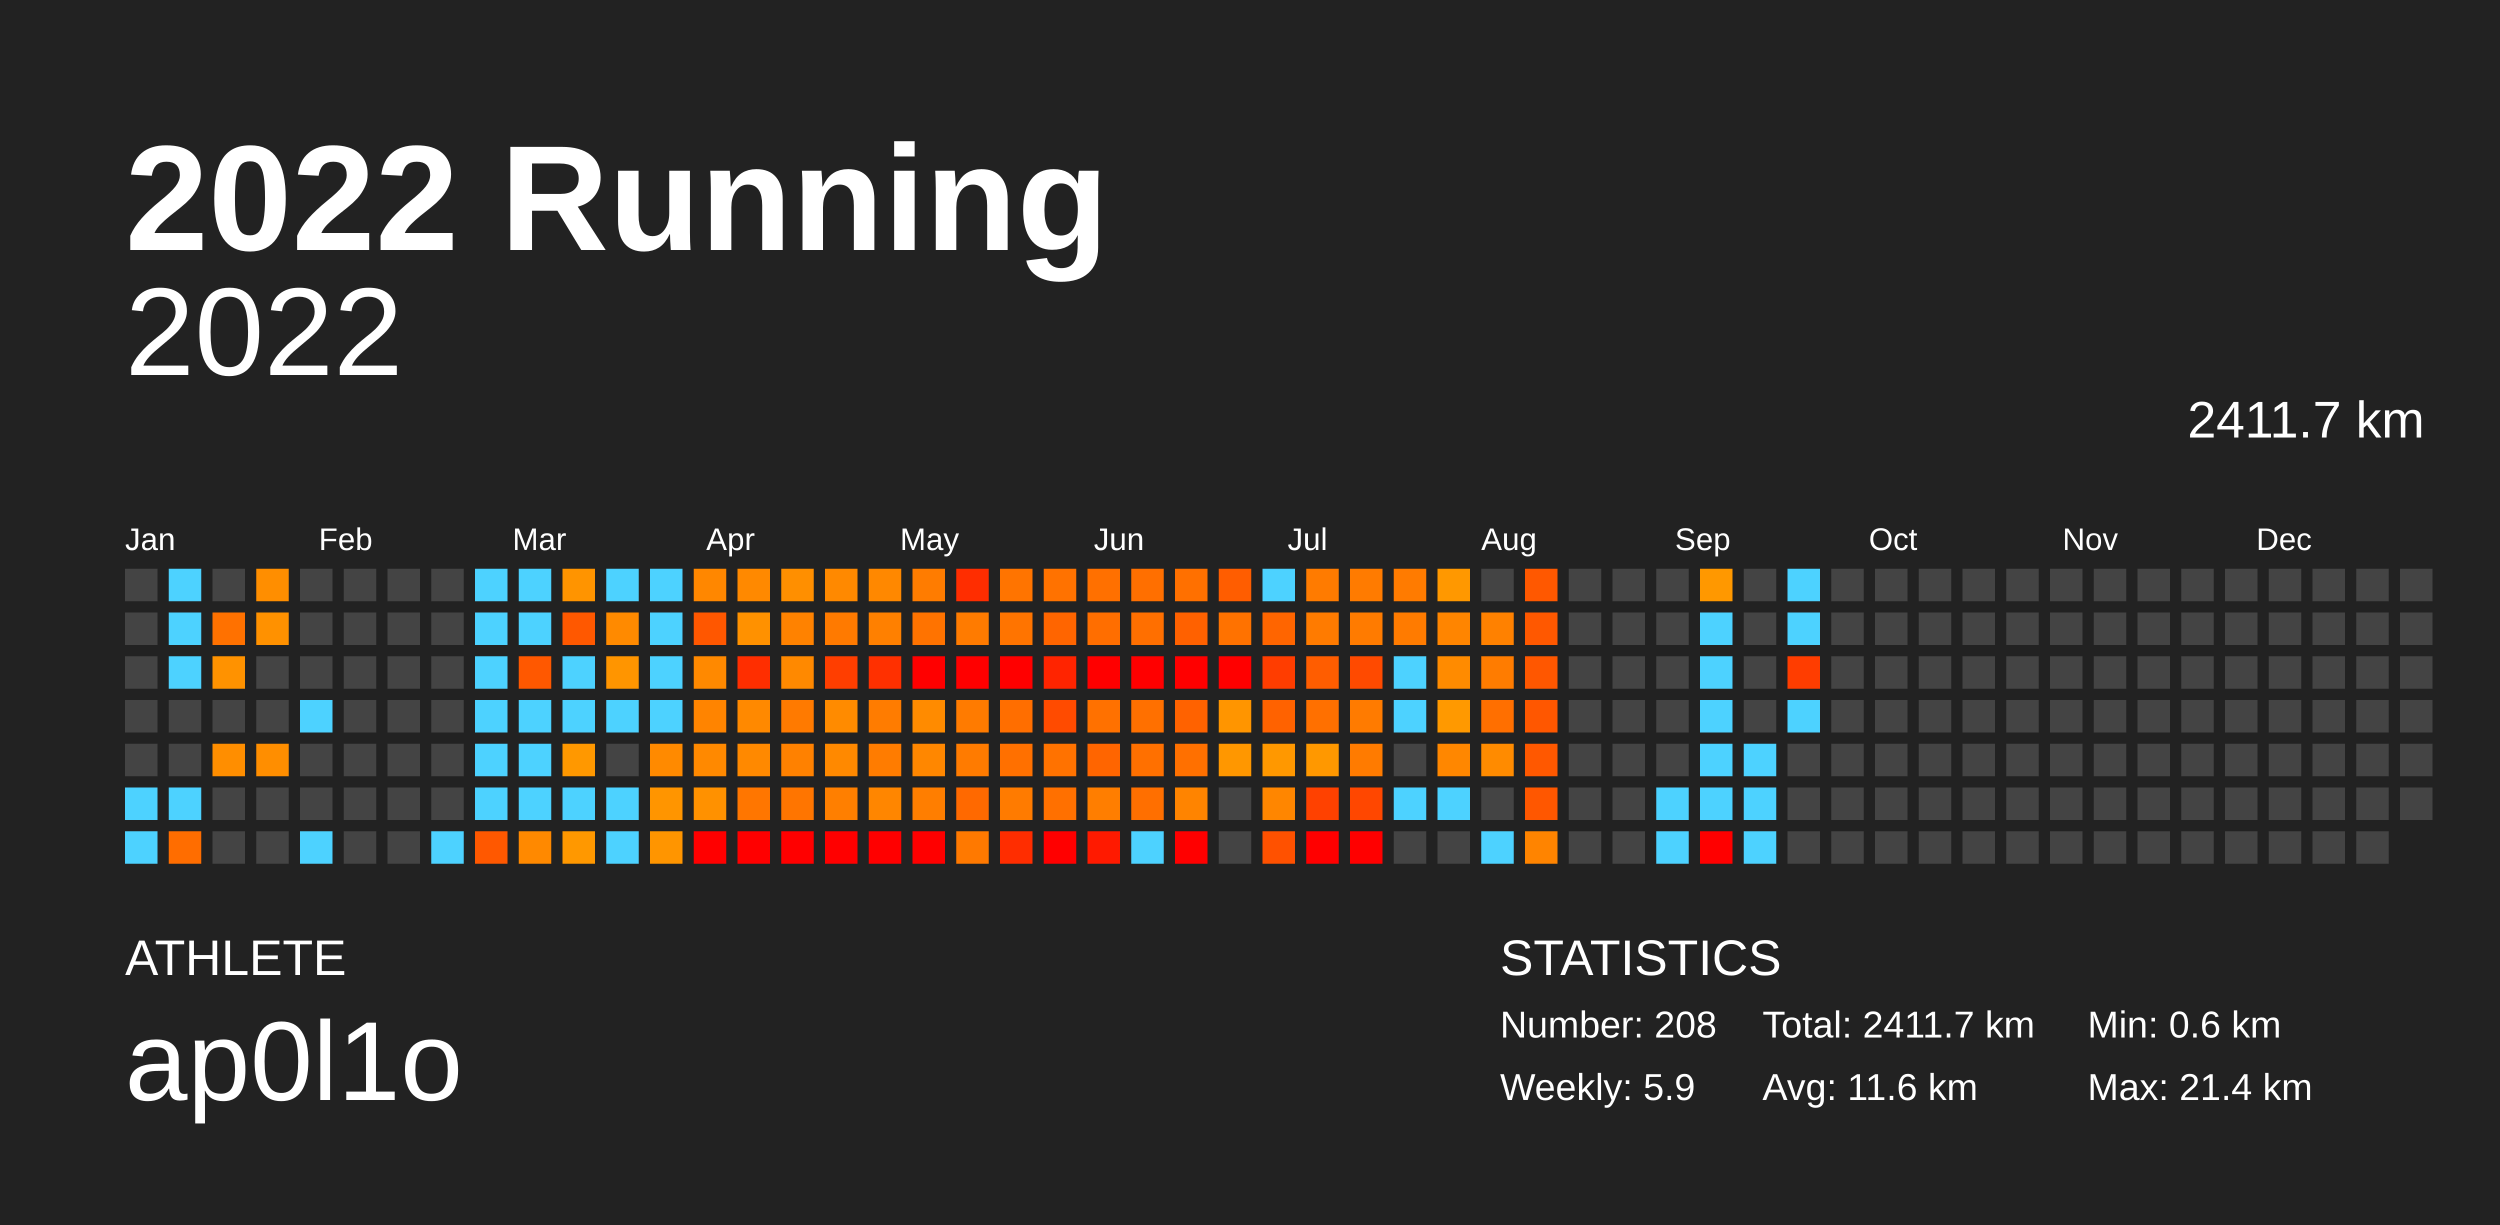
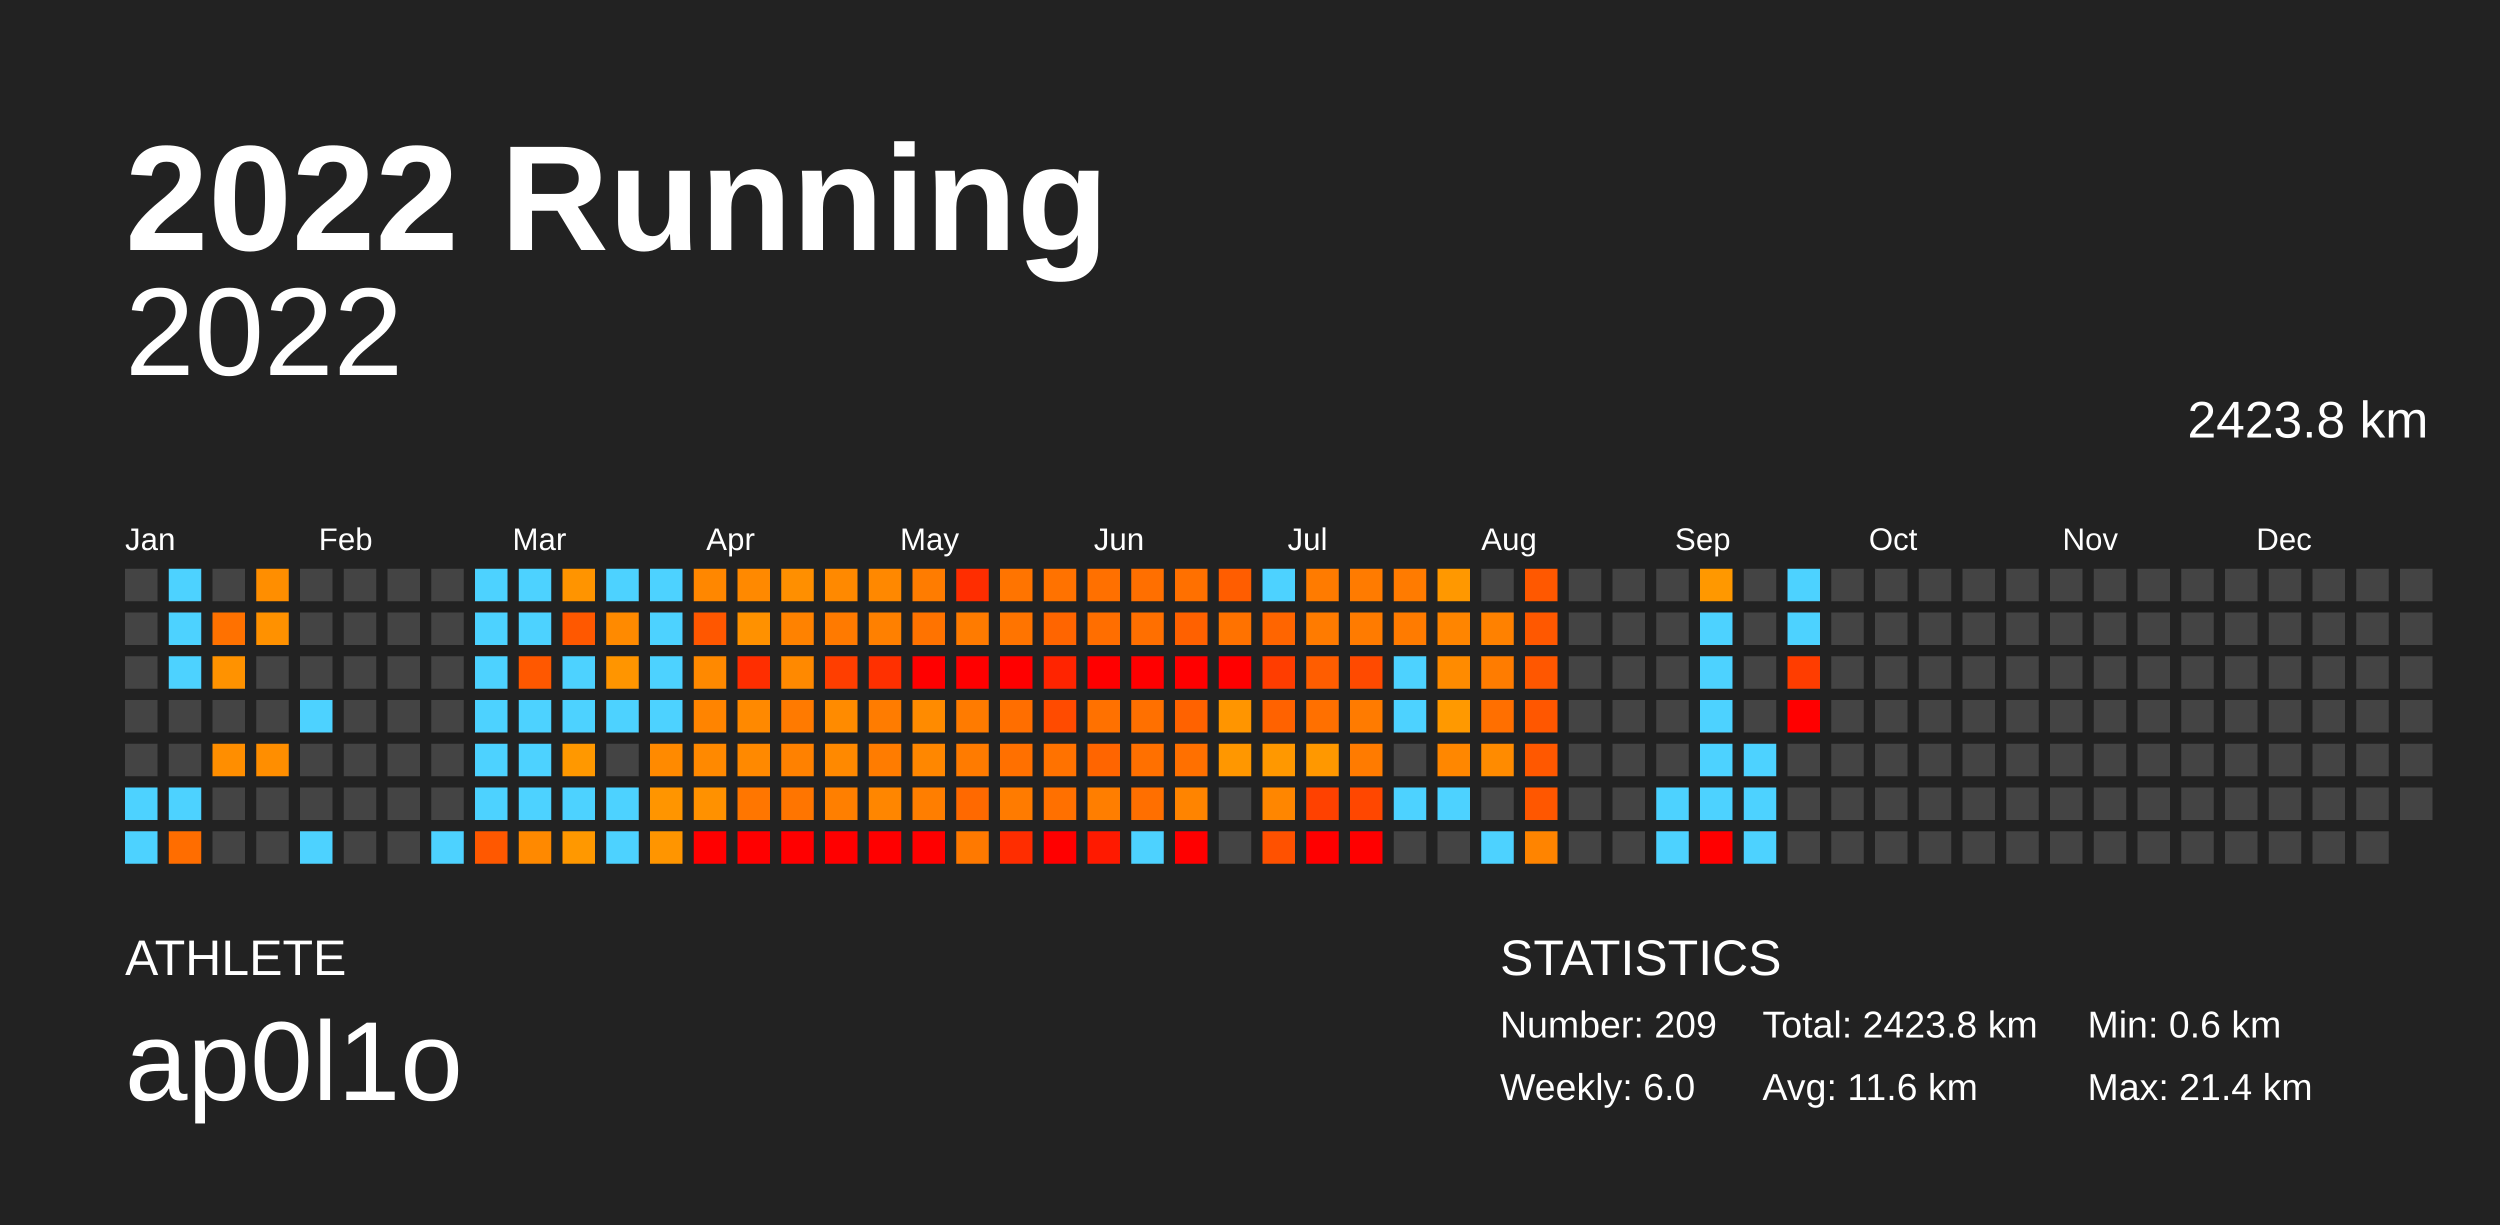
<svg xmlns="http://www.w3.org/2000/svg" baseProfile="full" height="98mm" version="1.1" viewBox="0,0,200,98" width="200mm">
  <defs />
  <rect fill="#222222" height="98" width="200" x="0" y="0" />
  <text fill="#FFFFFF" style="font-size:12px; font-family:Arial; font-weight:bold;" x="10" y="20">2022 Running</text>
  <text fill="#FFFFFF" style="font-size:4px; font-family:Arial" x="10" y="78">ATHLETE</text>
  <text fill="#FFFFFF" style="font-size:9px; font-family:Arial" x="10" y="88">ap0l1o</text>
  <text fill="#FFFFFF" style="font-size:4px; font-family:Arial" x="120" y="78">STATISTICS</text>
-   <text fill="#FFFFFF" style="font-size:3px; font-family:Arial" x="120" y="83">Number: 208</text>
-   <text fill="#FFFFFF" style="font-size:3px; font-family:Arial" x="120" y="88">Weekly: 5.9</text>
-   <text fill="#FFFFFF" style="font-size:3px; font-family:Arial" x="141" y="83">Total: 2411.7 km</text>
+   <text fill="#FFFFFF" style="font-size:3px; font-family:Arial" x="120" y="83">Number: 209</text>
+   <text fill="#FFFFFF" style="font-size:3px; font-family:Arial" x="120" y="88">Weekly: 6.0</text>
+   <text fill="#FFFFFF" style="font-size:3px; font-family:Arial" x="141" y="83">Total: 2423.8 km</text>
  <text fill="#FFFFFF" style="font-size:3px; font-family:Arial" x="141" y="88">Avg: 11.6 km</text>
  <text fill="#FFFFFF" style="font-size:3px; font-family:Arial" x="167" y="83">Min: 0.6 km</text>
  <text fill="#FFFFFF" style="font-size:3px; font-family:Arial" x="167" y="88">Max: 21.4 km</text>
  <text alignment-baseline="hanging" fill="#FFFFFF" style="font-size:10.0px; font-family:Arial;" x="10" y="30">2022</text>
-   <text alignment-baseline="hanging" fill="#FFFFFF" style="font-size:4.125px; font-family:Arial;" x="175" y="35">2411.7 km</text>
+   <text alignment-baseline="hanging" fill="#FFFFFF" style="font-size:4.125px; font-family:Arial;" x="175" y="35">2423.8 km</text>
  <text fill="#FFFFFF" style="font-size:2.5px; font-family:Arial" x="10.0" y="44">Jan</text>
  <text fill="#FFFFFF" style="font-size:2.5px; font-family:Arial" x="25.5" y="44">Feb</text>
  <text fill="#FFFFFF" style="font-size:2.5px; font-family:Arial" x="41.0" y="44">Mar</text>
  <text fill="#FFFFFF" style="font-size:2.5px; font-family:Arial" x="56.5" y="44">Apr</text>
  <text fill="#FFFFFF" style="font-size:2.5px; font-family:Arial" x="72.0" y="44">May</text>
  <text fill="#FFFFFF" style="font-size:2.5px; font-family:Arial" x="87.5" y="44">Jun</text>
  <text fill="#FFFFFF" style="font-size:2.5px; font-family:Arial" x="103.0" y="44">Jul</text>
  <text fill="#FFFFFF" style="font-size:2.5px; font-family:Arial" x="118.5" y="44">Aug</text>
  <text fill="#FFFFFF" style="font-size:2.5px; font-family:Arial" x="134.0" y="44">Sep</text>
  <text fill="#FFFFFF" style="font-size:2.5px; font-family:Arial" x="149.5" y="44">Oct</text>
  <text fill="#FFFFFF" style="font-size:2.5px; font-family:Arial" x="165.0" y="44">Nov</text>
  <text fill="#FFFFFF" style="font-size:2.5px; font-family:Arial" x="180.5" y="44">Dec</text>
  <rect fill="#444444" height="2.6" width="2.6" x="10.0" y="45.5" />
  <rect fill="#444444" height="2.6" width="2.6" x="10.0" y="49.0" />
  <rect fill="#444444" height="2.6" width="2.6" x="10.0" y="52.5" />
  <rect fill="#444444" height="2.6" width="2.6" x="10.0" y="56.0" />
  <rect fill="#444444" height="2.6" width="2.6" x="10.0" y="59.5" />
  <rect fill="#4dd2ff" height="2.6" width="2.6" x="10.0" y="63.0" />
  <rect fill="#4dd2ff" height="2.6" width="2.6" x="10.0" y="66.5" />
  <rect fill="#4dd2ff" height="2.6" width="2.6" x="13.5" y="45.5" />
  <rect fill="#4dd2ff" height="2.6" width="2.6" x="13.5" y="49.0" />
  <rect fill="#4dd2ff" height="2.6" width="2.6" x="13.5" y="52.5" />
  <rect fill="#444444" height="2.6" width="2.6" x="13.5" y="56.0" />
  <rect fill="#444444" height="2.6" width="2.6" x="13.5" y="59.5" />
  <rect fill="#4dd2ff" height="2.6" width="2.6" x="13.5" y="63.0" />
  <rect fill="#ff6d00" height="2.6" width="2.6" x="13.5" y="66.5" />
  <rect fill="#444444" height="2.6" width="2.6" x="17.0" y="45.5" />
  <rect fill="#ff7100" height="2.6" width="2.6" x="17.0" y="49.0" />
  <rect fill="#ff9200" height="2.6" width="2.6" x="17.0" y="52.5" />
  <rect fill="#444444" height="2.6" width="2.6" x="17.0" y="56.0" />
  <rect fill="#ff8e00" height="2.6" width="2.6" x="17.0" y="59.5" />
  <rect fill="#444444" height="2.6" width="2.6" x="17.0" y="63.0" />
  <rect fill="#444444" height="2.6" width="2.6" x="17.0" y="66.5" />
  <rect fill="#ff8e00" height="2.6" width="2.6" x="20.5" y="45.5" />
  <rect fill="#ff9100" height="2.6" width="2.6" x="20.5" y="49.0" />
  <rect fill="#444444" height="2.6" width="2.6" x="20.5" y="52.5" />
  <rect fill="#444444" height="2.6" width="2.6" x="20.5" y="56.0" />
  <rect fill="#ff8e00" height="2.6" width="2.6" x="20.5" y="59.5" />
  <rect fill="#444444" height="2.6" width="2.6" x="20.5" y="63.0" />
  <rect fill="#444444" height="2.6" width="2.6" x="20.5" y="66.5" />
  <rect fill="#444444" height="2.6" width="2.6" x="24.0" y="45.5" />
  <rect fill="#444444" height="2.6" width="2.6" x="24.0" y="49.0" />
  <rect fill="#444444" height="2.6" width="2.6" x="24.0" y="52.5" />
  <rect fill="#4dd2ff" height="2.6" width="2.6" x="24.0" y="56.0" />
  <rect fill="#444444" height="2.6" width="2.6" x="24.0" y="59.5" />
  <rect fill="#444444" height="2.6" width="2.6" x="24.0" y="63.0" />
  <rect fill="#4dd2ff" height="2.6" width="2.6" x="24.0" y="66.5" />
  <rect fill="#444444" height="2.6" width="2.6" x="27.5" y="45.5" />
  <rect fill="#444444" height="2.6" width="2.6" x="27.5" y="49.0" />
  <rect fill="#444444" height="2.6" width="2.6" x="27.5" y="52.5" />
  <rect fill="#444444" height="2.6" width="2.6" x="27.5" y="56.0" />
  <rect fill="#444444" height="2.6" width="2.6" x="27.5" y="59.5" />
  <rect fill="#444444" height="2.6" width="2.6" x="27.5" y="63.0" />
  <rect fill="#444444" height="2.6" width="2.6" x="27.5" y="66.5" />
  <rect fill="#444444" height="2.6" width="2.6" x="31.0" y="45.5" />
  <rect fill="#444444" height="2.6" width="2.6" x="31.0" y="49.0" />
  <rect fill="#444444" height="2.6" width="2.6" x="31.0" y="52.5" />
  <rect fill="#444444" height="2.6" width="2.6" x="31.0" y="56.0" />
  <rect fill="#444444" height="2.6" width="2.6" x="31.0" y="59.5" />
  <rect fill="#444444" height="2.6" width="2.6" x="31.0" y="63.0" />
  <rect fill="#444444" height="2.6" width="2.6" x="31.0" y="66.5" />
  <rect fill="#444444" height="2.6" width="2.6" x="34.5" y="45.5" />
  <rect fill="#444444" height="2.6" width="2.6" x="34.5" y="49.0" />
  <rect fill="#444444" height="2.6" width="2.6" x="34.5" y="52.5" />
  <rect fill="#444444" height="2.6" width="2.6" x="34.5" y="56.0" />
  <rect fill="#444444" height="2.6" width="2.6" x="34.5" y="59.5" />
  <rect fill="#444444" height="2.6" width="2.6" x="34.5" y="63.0" />
  <rect fill="#4dd2ff" height="2.6" width="2.6" x="34.5" y="66.5" />
  <rect fill="#4dd2ff" height="2.6" width="2.6" x="38.0" y="45.5" />
  <rect fill="#4dd2ff" height="2.6" width="2.6" x="38.0" y="49.0" />
  <rect fill="#4dd2ff" height="2.6" width="2.6" x="38.0" y="52.5" />
  <rect fill="#4dd2ff" height="2.6" width="2.6" x="38.0" y="56.0" />
  <rect fill="#4dd2ff" height="2.6" width="2.6" x="38.0" y="59.5" />
  <rect fill="#4dd2ff" height="2.6" width="2.6" x="38.0" y="63.0" />
  <rect fill="#ff5800" height="2.6" width="2.6" x="38.0" y="66.5" />
  <rect fill="#4dd2ff" height="2.6" width="2.6" x="41.5" y="45.5" />
  <rect fill="#4dd2ff" height="2.6" width="2.6" x="41.5" y="49.0" />
  <rect fill="#ff5800" height="2.6" width="2.6" x="41.5" y="52.5" />
  <rect fill="#4dd2ff" height="2.6" width="2.6" x="41.5" y="56.0" />
  <rect fill="#4dd2ff" height="2.6" width="2.6" x="41.5" y="59.5" />
  <rect fill="#4dd2ff" height="2.6" width="2.6" x="41.5" y="63.0" />
  <rect fill="#ff8900" height="2.6" width="2.6" x="41.5" y="66.5" />
  <rect fill="#ff9400" height="2.6" width="2.6" x="45.0" y="45.5" />
  <rect fill="#ff5800" height="2.6" width="2.6" x="45.0" y="49.0" />
  <rect fill="#4dd2ff" height="2.6" width="2.6" x="45.0" y="52.5" />
  <rect fill="#4dd2ff" height="2.6" width="2.6" x="45.0" y="56.0" />
  <rect fill="#ff9800" height="2.6" width="2.6" x="45.0" y="59.5" />
  <rect fill="#4dd2ff" height="2.6" width="2.6" x="45.0" y="63.0" />
  <rect fill="#ff9800" height="2.6" width="2.6" x="45.0" y="66.5" />
  <rect fill="#4dd2ff" height="2.6" width="2.6" x="48.5" y="45.5" />
  <rect fill="#ff8a00" height="2.6" width="2.6" x="48.5" y="49.0" />
  <rect fill="#ff9500" height="2.6" width="2.6" x="48.5" y="52.5" />
  <rect fill="#4dd2ff" height="2.6" width="2.6" x="48.5" y="56.0" />
  <rect fill="#444444" height="2.6" width="2.6" x="48.5" y="59.5" />
  <rect fill="#4dd2ff" height="2.6" width="2.6" x="48.5" y="63.0" />
  <rect fill="#4dd2ff" height="2.6" width="2.6" x="48.5" y="66.5" />
  <rect fill="#4dd2ff" height="2.6" width="2.6" x="52.0" y="45.5" />
  <rect fill="#4dd2ff" height="2.6" width="2.6" x="52.0" y="49.0" />
  <rect fill="#4dd2ff" height="2.6" width="2.6" x="52.0" y="52.5" />
  <rect fill="#4dd2ff" height="2.6" width="2.6" x="52.0" y="56.0" />
  <rect fill="#ff8a00" height="2.6" width="2.6" x="52.0" y="59.5" />
  <rect fill="#ff9500" height="2.6" width="2.6" x="52.0" y="63.0" />
  <rect fill="#ff9500" height="2.6" width="2.6" x="52.0" y="66.5" />
  <rect fill="#ff8700" height="2.6" width="2.6" x="55.5" y="45.5" />
  <rect fill="#ff5700" height="2.6" width="2.6" x="55.5" y="49.0" />
  <rect fill="#ff8900" height="2.6" width="2.6" x="55.5" y="52.5" />
  <rect fill="#ff8400" height="2.6" width="2.6" x="55.5" y="56.0" />
  <rect fill="#ff8900" height="2.6" width="2.6" x="55.5" y="59.5" />
  <rect fill="#ff9100" height="2.6" width="2.6" x="55.5" y="63.0" />
  <rect fill="red" height="2.6" width="2.6" x="55.5" y="66.5" />
  <rect fill="#ff8900" height="2.6" width="2.6" x="59.0" y="45.5" />
  <rect fill="#ff9100" height="2.6" width="2.6" x="59.0" y="49.0" />
  <rect fill="#ff2e00" height="2.6" width="2.6" x="59.0" y="52.5" />
  <rect fill="#ff8900" height="2.6" width="2.6" x="59.0" y="56.0" />
  <rect fill="#ff8900" height="2.6" width="2.6" x="59.0" y="59.5" />
  <rect fill="#ff7600" height="2.6" width="2.6" x="59.0" y="63.0" />
  <rect fill="red" height="2.6" width="2.6" x="59.0" y="66.5" />
  <rect fill="#ff8f00" height="2.6" width="2.6" x="62.5" y="45.5" />
  <rect fill="#ff8200" height="2.6" width="2.6" x="62.5" y="49.0" />
  <rect fill="#ff8900" height="2.6" width="2.6" x="62.5" y="52.5" />
  <rect fill="#ff7a00" height="2.6" width="2.6" x="62.5" y="56.0" />
  <rect fill="#ff8100" height="2.6" width="2.6" x="62.5" y="59.5" />
  <rect fill="#ff7500" height="2.6" width="2.6" x="62.5" y="63.0" />
  <rect fill="red" height="2.6" width="2.6" x="62.5" y="66.5" />
  <rect fill="#ff8900" height="2.6" width="2.6" x="66.0" y="45.5" />
  <rect fill="#ff7a00" height="2.6" width="2.6" x="66.0" y="49.0" />
  <rect fill="#ff3e00" height="2.6" width="2.6" x="66.0" y="52.5" />
  <rect fill="#ff8b00" height="2.6" width="2.6" x="66.0" y="56.0" />
  <rect fill="#ff8900" height="2.6" width="2.6" x="66.0" y="59.5" />
  <rect fill="#ff7f00" height="2.6" width="2.6" x="66.0" y="63.0" />
  <rect fill="red" height="2.6" width="2.6" x="66.0" y="66.5" />
  <rect fill="#ff8800" height="2.6" width="2.6" x="69.5" y="45.5" />
  <rect fill="#ff8000" height="2.6" width="2.6" x="69.5" y="49.0" />
  <rect fill="#ff3000" height="2.6" width="2.6" x="69.5" y="52.5" />
  <rect fill="#ff7c00" height="2.6" width="2.6" x="69.5" y="56.0" />
  <rect fill="#ff7c00" height="2.6" width="2.6" x="69.5" y="59.5" />
  <rect fill="#ff8600" height="2.6" width="2.6" x="69.5" y="63.0" />
  <rect fill="red" height="2.6" width="2.6" x="69.5" y="66.5" />
  <rect fill="#ff7c00" height="2.6" width="2.6" x="73.0" y="45.5" />
  <rect fill="#ff7300" height="2.6" width="2.6" x="73.0" y="49.0" />
  <rect fill="red" height="2.6" width="2.6" x="73.0" y="52.5" />
  <rect fill="#ff8b00" height="2.6" width="2.6" x="73.0" y="56.0" />
  <rect fill="#ff8700" height="2.6" width="2.6" x="73.0" y="59.5" />
  <rect fill="#ff7e00" height="2.6" width="2.6" x="73.0" y="63.0" />
  <rect fill="red" height="2.6" width="2.6" x="73.0" y="66.5" />
  <rect fill="#ff2d00" height="2.6" width="2.6" x="76.5" y="45.5" />
  <rect fill="#ff7b00" height="2.6" width="2.6" x="76.5" y="49.0" />
  <rect fill="red" height="2.6" width="2.6" x="76.5" y="52.5" />
  <rect fill="#ff7b00" height="2.6" width="2.6" x="76.5" y="56.0" />
  <rect fill="#ff7b00" height="2.6" width="2.6" x="76.5" y="59.5" />
  <rect fill="#ff6900" height="2.6" width="2.6" x="76.5" y="63.0" />
  <rect fill="#ff7900" height="2.6" width="2.6" x="76.5" y="66.5" />
  <rect fill="#ff7400" height="2.6" width="2.6" x="80.0" y="45.5" />
  <rect fill="#ff7400" height="2.6" width="2.6" x="80.0" y="49.0" />
  <rect fill="red" height="2.6" width="2.6" x="80.0" y="52.5" />
  <rect fill="#ff6e00" height="2.6" width="2.6" x="80.0" y="56.0" />
  <rect fill="#ff7000" height="2.6" width="2.6" x="80.0" y="59.5" />
  <rect fill="#ff7b00" height="2.6" width="2.6" x="80.0" y="63.0" />
  <rect fill="#ff2d00" height="2.6" width="2.6" x="80.0" y="66.5" />
  <rect fill="#ff7200" height="2.6" width="2.6" x="83.5" y="45.5" />
  <rect fill="#ff6500" height="2.6" width="2.6" x="83.5" y="49.0" />
  <rect fill="#ff2400" height="2.6" width="2.6" x="83.5" y="52.5" />
  <rect fill="#ff4b00" height="2.6" width="2.6" x="83.5" y="56.0" />
  <rect fill="#ff7200" height="2.6" width="2.6" x="83.5" y="59.5" />
  <rect fill="#ff7000" height="2.6" width="2.6" x="83.5" y="63.0" />
  <rect fill="red" height="2.6" width="2.6" x="83.5" y="66.5" />
  <rect fill="#ff7000" height="2.6" width="2.6" x="87.0" y="45.5" />
  <rect fill="#ff6e00" height="2.6" width="2.6" x="87.0" y="49.0" />
  <rect fill="red" height="2.6" width="2.6" x="87.0" y="52.5" />
  <rect fill="#ff7100" height="2.6" width="2.6" x="87.0" y="56.0" />
  <rect fill="#ff6500" height="2.6" width="2.6" x="87.0" y="59.5" />
  <rect fill="#ff7e00" height="2.6" width="2.6" x="87.0" y="63.0" />
  <rect fill="#ff1a00" height="2.6" width="2.6" x="87.0" y="66.5" />
  <rect fill="#ff6f00" height="2.6" width="2.6" x="90.5" y="45.5" />
  <rect fill="#ff6f00" height="2.6" width="2.6" x="90.5" y="49.0" />
  <rect fill="red" height="2.6" width="2.6" x="90.5" y="52.5" />
  <rect fill="#ff7000" height="2.6" width="2.6" x="90.5" y="56.0" />
  <rect fill="#ff7000" height="2.6" width="2.6" x="90.5" y="59.5" />
  <rect fill="#ff6f00" height="2.6" width="2.6" x="90.5" y="63.0" />
  <rect fill="#4dd2ff" height="2.6" width="2.6" x="90.5" y="66.5" />
  <rect fill="#ff7000" height="2.6" width="2.6" x="94.0" y="45.5" />
  <rect fill="#ff6100" height="2.6" width="2.6" x="94.0" y="49.0" />
  <rect fill="red" height="2.6" width="2.6" x="94.0" y="52.5" />
  <rect fill="#ff6200" height="2.6" width="2.6" x="94.0" y="56.0" />
  <rect fill="#ff7000" height="2.6" width="2.6" x="94.0" y="59.5" />
  <rect fill="#ff8400" height="2.6" width="2.6" x="94.0" y="63.0" />
  <rect fill="red" height="2.6" width="2.6" x="94.0" y="66.5" />
  <rect fill="#ff5d00" height="2.6" width="2.6" x="97.5" y="45.5" />
  <rect fill="#ff7200" height="2.6" width="2.6" x="97.5" y="49.0" />
  <rect fill="red" height="2.6" width="2.6" x="97.5" y="52.5" />
  <rect fill="#ff9500" height="2.6" width="2.6" x="97.5" y="56.0" />
  <rect fill="#ff9700" height="2.6" width="2.6" x="97.5" y="59.5" />
  <rect fill="#444444" height="2.6" width="2.6" x="97.5" y="63.0" />
  <rect fill="#444444" height="2.6" width="2.6" x="97.5" y="66.5" />
  <rect fill="#4dd2ff" height="2.6" width="2.6" x="101.0" y="45.5" />
  <rect fill="#ff6500" height="2.6" width="2.6" x="101.0" y="49.0" />
  <rect fill="#ff3d00" height="2.6" width="2.6" x="101.0" y="52.5" />
  <rect fill="#ff6200" height="2.6" width="2.6" x="101.0" y="56.0" />
  <rect fill="#ff9800" height="2.6" width="2.6" x="101.0" y="59.5" />
  <rect fill="#ff8600" height="2.6" width="2.6" x="101.0" y="63.0" />
  <rect fill="#ff5100" height="2.6" width="2.6" x="101.0" y="66.5" />
  <rect fill="#ff7b00" height="2.6" width="2.6" x="104.5" y="45.5" />
  <rect fill="#ff7b00" height="2.6" width="2.6" x="104.5" y="49.0" />
  <rect fill="#ff5d00" height="2.6" width="2.6" x="104.5" y="52.5" />
  <rect fill="#ff7000" height="2.6" width="2.6" x="104.5" y="56.0" />
  <rect fill="#ff9800" height="2.6" width="2.6" x="104.5" y="59.5" />
  <rect fill="#ff4100" height="2.6" width="2.6" x="104.5" y="63.0" />
  <rect fill="red" height="2.6" width="2.6" x="104.5" y="66.5" />
  <rect fill="#ff7b00" height="2.6" width="2.6" x="108.0" y="45.5" />
  <rect fill="#ff7b00" height="2.6" width="2.6" x="108.0" y="49.0" />
  <rect fill="#ff4a00" height="2.6" width="2.6" x="108.0" y="52.5" />
  <rect fill="#ff7b00" height="2.6" width="2.6" x="108.0" y="56.0" />
  <rect fill="#ff7b00" height="2.6" width="2.6" x="108.0" y="59.5" />
  <rect fill="#ff4700" height="2.6" width="2.6" x="108.0" y="63.0" />
  <rect fill="red" height="2.6" width="2.6" x="108.0" y="66.5" />
  <rect fill="#ff7b00" height="2.6" width="2.6" x="111.5" y="45.5" />
  <rect fill="#ff7b00" height="2.6" width="2.6" x="111.5" y="49.0" />
  <rect fill="#4dd2ff" height="2.6" width="2.6" x="111.5" y="52.5" />
  <rect fill="#4dd2ff" height="2.6" width="2.6" x="111.5" y="56.0" />
  <rect fill="#444444" height="2.6" width="2.6" x="111.5" y="59.5" />
  <rect fill="#4dd2ff" height="2.6" width="2.6" x="111.5" y="63.0" />
  <rect fill="#444444" height="2.6" width="2.6" x="111.5" y="66.5" />
  <rect fill="#ff9800" height="2.6" width="2.6" x="115.0" y="45.5" />
  <rect fill="#ff8500" height="2.6" width="2.6" x="115.0" y="49.0" />
  <rect fill="#ff8b00" height="2.6" width="2.6" x="115.0" y="52.5" />
  <rect fill="#ff9900" height="2.6" width="2.6" x="115.0" y="56.0" />
  <rect fill="#ff8700" height="2.6" width="2.6" x="115.0" y="59.5" />
  <rect fill="#4dd2ff" height="2.6" width="2.6" x="115.0" y="63.0" />
  <rect fill="#444444" height="2.6" width="2.6" x="115.0" y="66.5" />
  <rect fill="#444444" height="2.6" width="2.6" x="118.5" y="45.5" />
  <rect fill="#ff8100" height="2.6" width="2.6" x="118.5" y="49.0" />
  <rect fill="#ff7c00" height="2.6" width="2.6" x="118.5" y="52.5" />
  <rect fill="#ff6f00" height="2.6" width="2.6" x="118.5" y="56.0" />
  <rect fill="#ff8b00" height="2.6" width="2.6" x="118.5" y="59.5" />
  <rect fill="#444444" height="2.6" width="2.6" x="118.5" y="63.0" />
  <rect fill="#4dd2ff" height="2.6" width="2.6" x="118.5" y="66.5" />
  <rect fill="#ff5800" height="2.6" width="2.6" x="122.0" y="45.5" />
  <rect fill="#ff5800" height="2.6" width="2.6" x="122.0" y="49.0" />
  <rect fill="#ff5700" height="2.6" width="2.6" x="122.0" y="52.5" />
  <rect fill="#ff5700" height="2.6" width="2.6" x="122.0" y="56.0" />
  <rect fill="#ff5800" height="2.6" width="2.6" x="122.0" y="59.5" />
  <rect fill="#ff5700" height="2.6" width="2.6" x="122.0" y="63.0" />
  <rect fill="#ff8400" height="2.6" width="2.6" x="122.0" y="66.5" />
  <rect fill="#444444" height="2.6" width="2.6" x="125.5" y="45.5" />
  <rect fill="#444444" height="2.6" width="2.6" x="125.5" y="49.0" />
  <rect fill="#444444" height="2.6" width="2.6" x="125.5" y="52.5" />
  <rect fill="#444444" height="2.6" width="2.6" x="125.5" y="56.0" />
  <rect fill="#444444" height="2.6" width="2.6" x="125.5" y="59.5" />
  <rect fill="#444444" height="2.6" width="2.6" x="125.5" y="63.0" />
  <rect fill="#444444" height="2.6" width="2.6" x="125.5" y="66.5" />
  <rect fill="#444444" height="2.6" width="2.6" x="129.0" y="45.5" />
  <rect fill="#444444" height="2.6" width="2.6" x="129.0" y="49.0" />
  <rect fill="#444444" height="2.6" width="2.6" x="129.0" y="52.5" />
  <rect fill="#444444" height="2.6" width="2.6" x="129.0" y="56.0" />
  <rect fill="#444444" height="2.6" width="2.6" x="129.0" y="59.5" />
  <rect fill="#444444" height="2.6" width="2.6" x="129.0" y="63.0" />
  <rect fill="#444444" height="2.6" width="2.6" x="129.0" y="66.5" />
  <rect fill="#444444" height="2.6" width="2.6" x="132.5" y="45.5" />
  <rect fill="#444444" height="2.6" width="2.6" x="132.5" y="49.0" />
  <rect fill="#444444" height="2.6" width="2.6" x="132.5" y="52.5" />
  <rect fill="#444444" height="2.6" width="2.6" x="132.5" y="56.0" />
  <rect fill="#444444" height="2.6" width="2.6" x="132.5" y="59.5" />
  <rect fill="#4dd2ff" height="2.6" width="2.6" x="132.5" y="63.0" />
  <rect fill="#4dd2ff" height="2.6" width="2.6" x="132.5" y="66.5" />
  <rect fill="#ff9800" height="2.6" width="2.6" x="136.0" y="45.5" />
  <rect fill="#4dd2ff" height="2.6" width="2.6" x="136.0" y="49.0" />
  <rect fill="#4dd2ff" height="2.6" width="2.6" x="136.0" y="52.5" />
  <rect fill="#4dd2ff" height="2.6" width="2.6" x="136.0" y="56.0" />
  <rect fill="#4dd2ff" height="2.6" width="2.6" x="136.0" y="59.5" />
  <rect fill="#4dd2ff" height="2.6" width="2.6" x="136.0" y="63.0" />
  <rect fill="red" height="2.6" width="2.6" x="136.0" y="66.5" />
  <rect fill="#444444" height="2.6" width="2.6" x="139.5" y="45.5" />
  <rect fill="#444444" height="2.6" width="2.6" x="139.5" y="49.0" />
  <rect fill="#444444" height="2.6" width="2.6" x="139.5" y="52.5" />
  <rect fill="#444444" height="2.6" width="2.6" x="139.5" y="56.0" />
  <rect fill="#4dd2ff" height="2.6" width="2.6" x="139.5" y="59.5" />
  <rect fill="#4dd2ff" height="2.6" width="2.6" x="139.5" y="63.0" />
  <rect fill="#4dd2ff" height="2.6" width="2.6" x="139.5" y="66.5" />
  <rect fill="#4dd2ff" height="2.6" width="2.6" x="143.0" y="45.5" />
  <rect fill="#4dd2ff" height="2.6" width="2.6" x="143.0" y="49.0" />
  <rect fill="#ff3d00" height="2.6" width="2.6" x="143.0" y="52.5" />
-   <rect fill="#4dd2ff" height="2.6" width="2.6" x="143.0" y="56.0" />
+   <rect fill="red" height="2.6" width="2.6" x="143.0" y="56.0" />
  <rect fill="#444444" height="2.6" width="2.6" x="143.0" y="59.5" />
  <rect fill="#444444" height="2.6" width="2.6" x="143.0" y="63.0" />
  <rect fill="#444444" height="2.6" width="2.6" x="143.0" y="66.5" />
  <rect fill="#444444" height="2.6" width="2.6" x="146.5" y="45.5" />
  <rect fill="#444444" height="2.6" width="2.6" x="146.5" y="49.0" />
  <rect fill="#444444" height="2.6" width="2.6" x="146.5" y="52.5" />
  <rect fill="#444444" height="2.6" width="2.6" x="146.5" y="56.0" />
  <rect fill="#444444" height="2.6" width="2.6" x="146.5" y="59.5" />
  <rect fill="#444444" height="2.6" width="2.6" x="146.5" y="63.0" />
  <rect fill="#444444" height="2.6" width="2.6" x="146.5" y="66.5" />
  <rect fill="#444444" height="2.6" width="2.6" x="150.0" y="45.5" />
  <rect fill="#444444" height="2.6" width="2.6" x="150.0" y="49.0" />
  <rect fill="#444444" height="2.6" width="2.6" x="150.0" y="52.5" />
  <rect fill="#444444" height="2.6" width="2.6" x="150.0" y="56.0" />
  <rect fill="#444444" height="2.6" width="2.6" x="150.0" y="59.5" />
  <rect fill="#444444" height="2.6" width="2.6" x="150.0" y="63.0" />
  <rect fill="#444444" height="2.6" width="2.6" x="150.0" y="66.5" />
  <rect fill="#444444" height="2.6" width="2.6" x="153.5" y="45.5" />
  <rect fill="#444444" height="2.6" width="2.6" x="153.5" y="49.0" />
  <rect fill="#444444" height="2.6" width="2.6" x="153.5" y="52.5" />
  <rect fill="#444444" height="2.6" width="2.6" x="153.5" y="56.0" />
  <rect fill="#444444" height="2.6" width="2.6" x="153.5" y="59.5" />
  <rect fill="#444444" height="2.6" width="2.6" x="153.5" y="63.0" />
  <rect fill="#444444" height="2.6" width="2.6" x="153.5" y="66.5" />
  <rect fill="#444444" height="2.6" width="2.6" x="157.0" y="45.5" />
  <rect fill="#444444" height="2.6" width="2.6" x="157.0" y="49.0" />
  <rect fill="#444444" height="2.6" width="2.6" x="157.0" y="52.5" />
  <rect fill="#444444" height="2.6" width="2.6" x="157.0" y="56.0" />
  <rect fill="#444444" height="2.6" width="2.6" x="157.0" y="59.5" />
  <rect fill="#444444" height="2.6" width="2.6" x="157.0" y="63.0" />
  <rect fill="#444444" height="2.6" width="2.6" x="157.0" y="66.5" />
  <rect fill="#444444" height="2.6" width="2.6" x="160.5" y="45.5" />
  <rect fill="#444444" height="2.6" width="2.6" x="160.5" y="49.0" />
  <rect fill="#444444" height="2.6" width="2.6" x="160.5" y="52.5" />
  <rect fill="#444444" height="2.6" width="2.6" x="160.5" y="56.0" />
  <rect fill="#444444" height="2.6" width="2.6" x="160.5" y="59.5" />
  <rect fill="#444444" height="2.6" width="2.6" x="160.5" y="63.0" />
  <rect fill="#444444" height="2.6" width="2.6" x="160.5" y="66.5" />
  <rect fill="#444444" height="2.6" width="2.6" x="164.0" y="45.5" />
  <rect fill="#444444" height="2.6" width="2.6" x="164.0" y="49.0" />
  <rect fill="#444444" height="2.6" width="2.6" x="164.0" y="52.5" />
  <rect fill="#444444" height="2.6" width="2.6" x="164.0" y="56.0" />
  <rect fill="#444444" height="2.6" width="2.6" x="164.0" y="59.5" />
  <rect fill="#444444" height="2.6" width="2.6" x="164.0" y="63.0" />
  <rect fill="#444444" height="2.6" width="2.6" x="164.0" y="66.5" />
  <rect fill="#444444" height="2.6" width="2.6" x="167.5" y="45.5" />
  <rect fill="#444444" height="2.6" width="2.6" x="167.5" y="49.0" />
  <rect fill="#444444" height="2.6" width="2.6" x="167.5" y="52.5" />
  <rect fill="#444444" height="2.6" width="2.6" x="167.5" y="56.0" />
  <rect fill="#444444" height="2.6" width="2.6" x="167.5" y="59.5" />
  <rect fill="#444444" height="2.6" width="2.6" x="167.5" y="63.0" />
  <rect fill="#444444" height="2.6" width="2.6" x="167.5" y="66.5" />
  <rect fill="#444444" height="2.6" width="2.6" x="171.0" y="45.5" />
  <rect fill="#444444" height="2.6" width="2.6" x="171.0" y="49.0" />
  <rect fill="#444444" height="2.6" width="2.6" x="171.0" y="52.5" />
  <rect fill="#444444" height="2.6" width="2.6" x="171.0" y="56.0" />
  <rect fill="#444444" height="2.6" width="2.6" x="171.0" y="59.5" />
  <rect fill="#444444" height="2.6" width="2.6" x="171.0" y="63.0" />
  <rect fill="#444444" height="2.6" width="2.6" x="171.0" y="66.5" />
  <rect fill="#444444" height="2.6" width="2.6" x="174.5" y="45.5" />
  <rect fill="#444444" height="2.6" width="2.6" x="174.5" y="49.0" />
  <rect fill="#444444" height="2.6" width="2.6" x="174.5" y="52.5" />
  <rect fill="#444444" height="2.6" width="2.6" x="174.5" y="56.0" />
  <rect fill="#444444" height="2.6" width="2.6" x="174.5" y="59.5" />
  <rect fill="#444444" height="2.6" width="2.6" x="174.5" y="63.0" />
  <rect fill="#444444" height="2.6" width="2.6" x="174.5" y="66.5" />
  <rect fill="#444444" height="2.6" width="2.6" x="178.0" y="45.5" />
  <rect fill="#444444" height="2.6" width="2.6" x="178.0" y="49.0" />
  <rect fill="#444444" height="2.6" width="2.6" x="178.0" y="52.5" />
  <rect fill="#444444" height="2.6" width="2.6" x="178.0" y="56.0" />
  <rect fill="#444444" height="2.6" width="2.6" x="178.0" y="59.5" />
  <rect fill="#444444" height="2.6" width="2.6" x="178.0" y="63.0" />
  <rect fill="#444444" height="2.6" width="2.6" x="178.0" y="66.5" />
  <rect fill="#444444" height="2.6" width="2.6" x="181.5" y="45.5" />
  <rect fill="#444444" height="2.6" width="2.6" x="181.5" y="49.0" />
  <rect fill="#444444" height="2.6" width="2.6" x="181.5" y="52.5" />
  <rect fill="#444444" height="2.6" width="2.6" x="181.5" y="56.0" />
  <rect fill="#444444" height="2.6" width="2.6" x="181.5" y="59.5" />
  <rect fill="#444444" height="2.6" width="2.6" x="181.5" y="63.0" />
  <rect fill="#444444" height="2.6" width="2.6" x="181.5" y="66.5" />
  <rect fill="#444444" height="2.6" width="2.6" x="185.0" y="45.5" />
  <rect fill="#444444" height="2.6" width="2.6" x="185.0" y="49.0" />
  <rect fill="#444444" height="2.6" width="2.6" x="185.0" y="52.5" />
  <rect fill="#444444" height="2.6" width="2.6" x="185.0" y="56.0" />
  <rect fill="#444444" height="2.6" width="2.6" x="185.0" y="59.5" />
  <rect fill="#444444" height="2.6" width="2.6" x="185.0" y="63.0" />
  <rect fill="#444444" height="2.6" width="2.6" x="185.0" y="66.5" />
  <rect fill="#444444" height="2.6" width="2.6" x="188.5" y="45.5" />
  <rect fill="#444444" height="2.6" width="2.6" x="188.5" y="49.0" />
  <rect fill="#444444" height="2.6" width="2.6" x="188.5" y="52.5" />
  <rect fill="#444444" height="2.6" width="2.6" x="188.5" y="56.0" />
  <rect fill="#444444" height="2.6" width="2.6" x="188.5" y="59.5" />
  <rect fill="#444444" height="2.6" width="2.6" x="188.5" y="63.0" />
  <rect fill="#444444" height="2.6" width="2.6" x="188.5" y="66.5" />
  <rect fill="#444444" height="2.6" width="2.6" x="192.0" y="45.5" />
  <rect fill="#444444" height="2.6" width="2.6" x="192.0" y="49.0" />
  <rect fill="#444444" height="2.6" width="2.6" x="192.0" y="52.5" />
  <rect fill="#444444" height="2.6" width="2.6" x="192.0" y="56.0" />
  <rect fill="#444444" height="2.6" width="2.6" x="192.0" y="59.5" />
  <rect fill="#444444" height="2.6" width="2.6" x="192.0" y="63.0" />
</svg>
